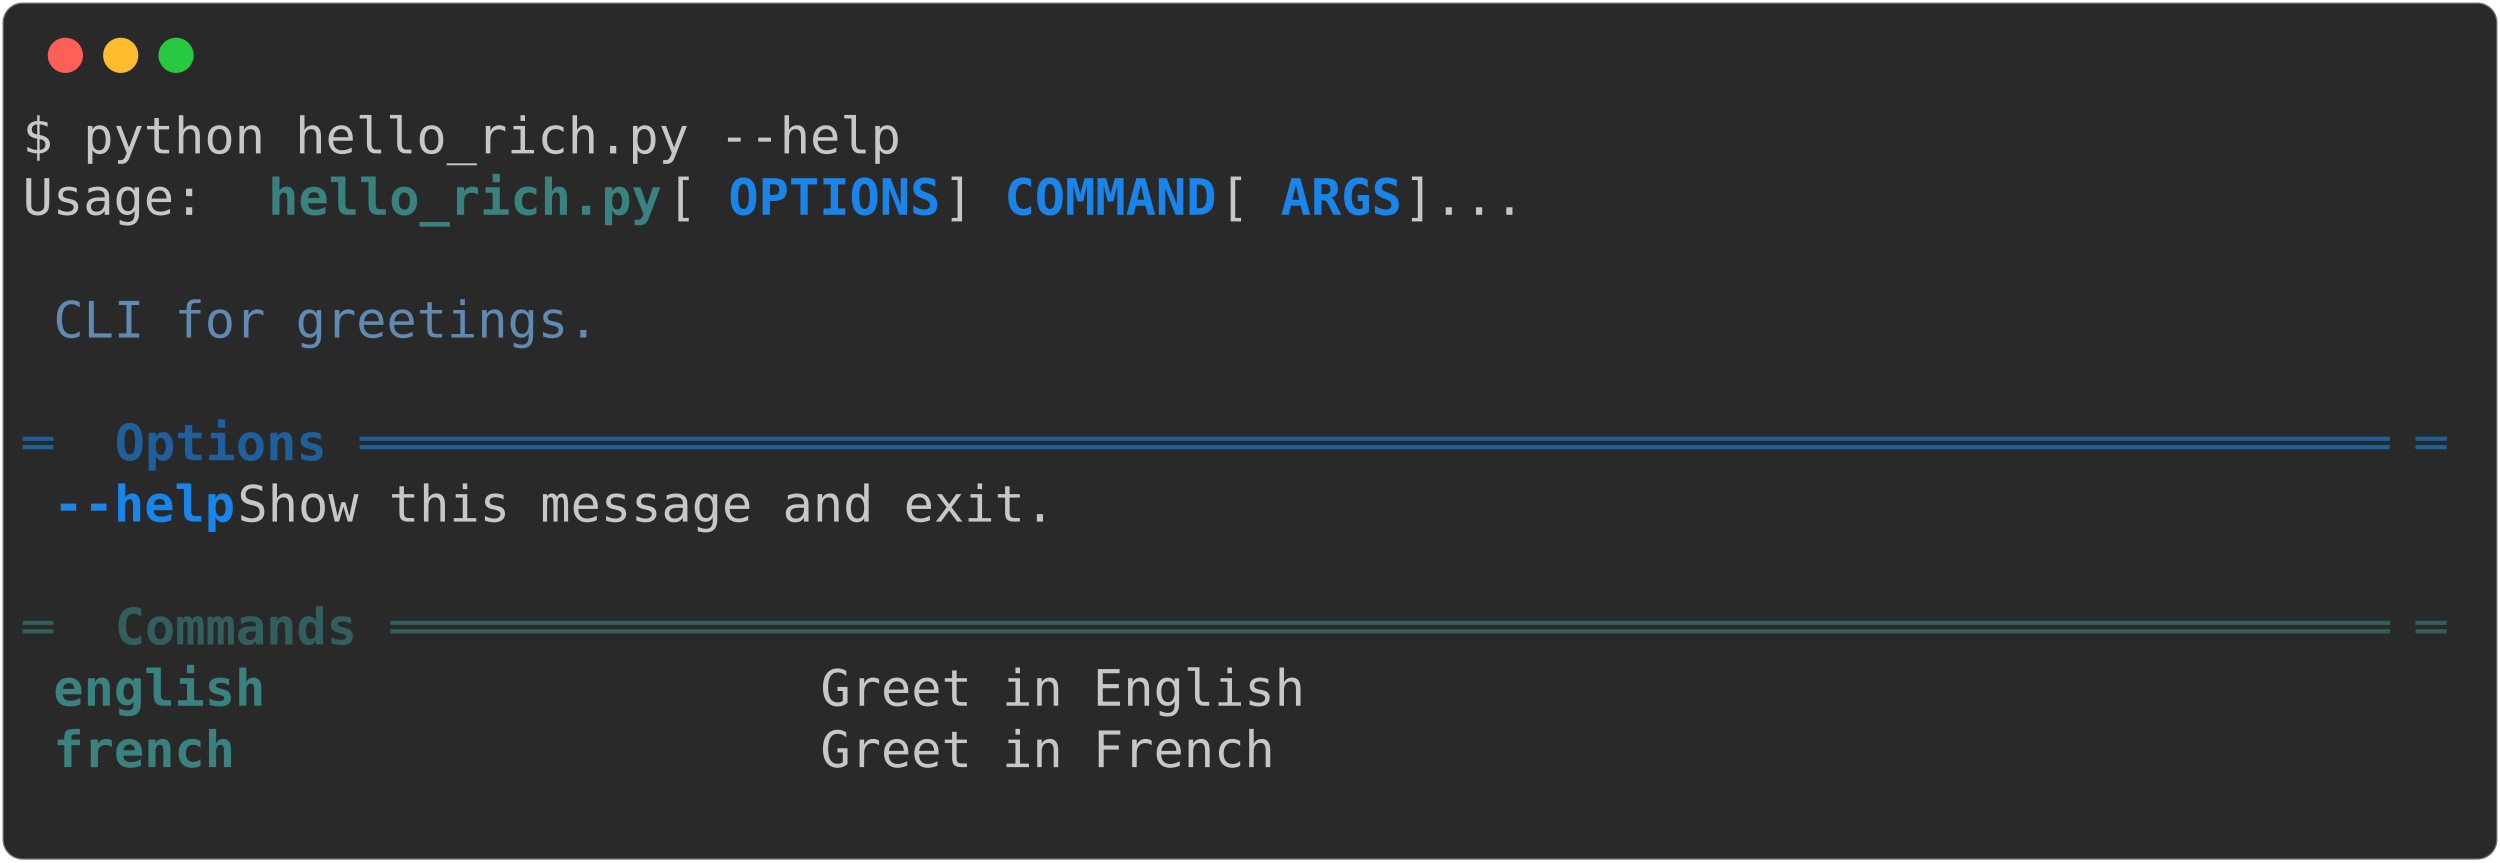
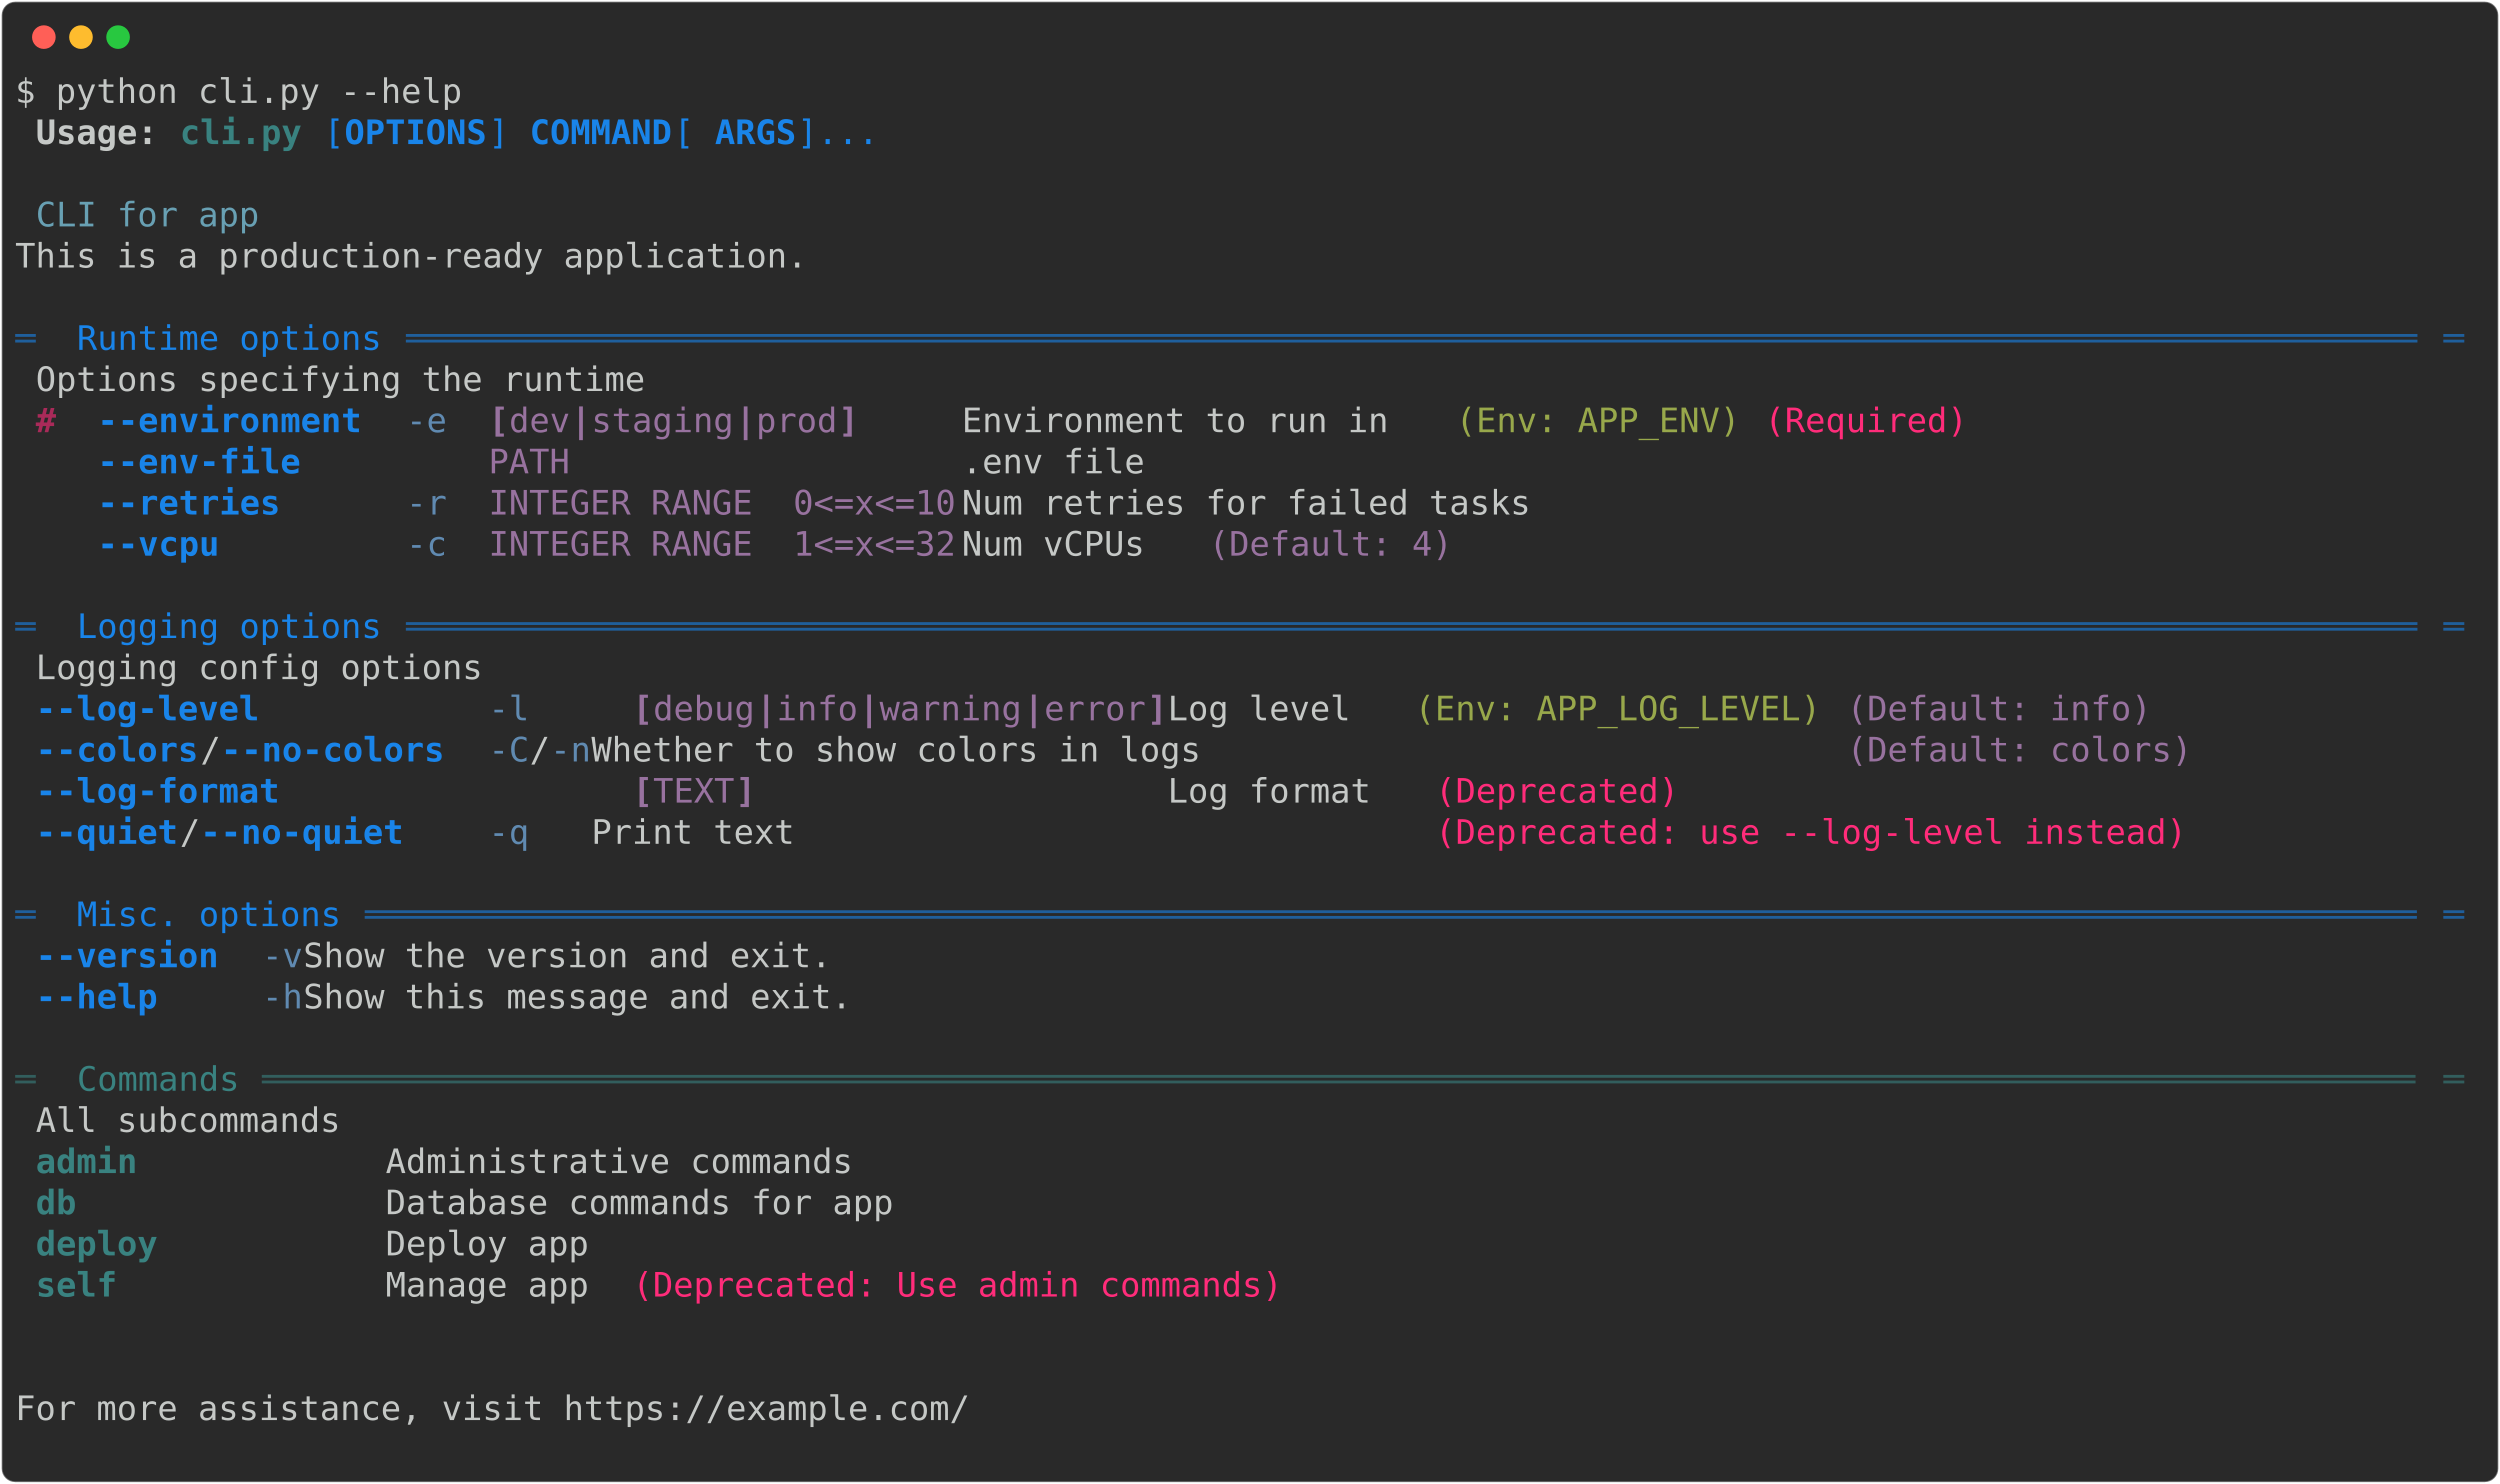
- <svg xmlns="http://www.w3.org/2000/svg" class="rich-terminal" viewBox="0 0 994 342.8">
+ <svg xmlns="http://www.w3.org/2000/svg" class="rich-terminal" viewBox="0 0 1482 879.6">
  <style>

    @font-face {
        font-family: "Fira Code";
        src: local("FiraCode-Regular"),
                url("https://cdnjs.cloudflare.com/ajax/libs/firacode/6.2.0/woff2/FiraCode-Regular.woff2") format("woff2"),
                url("https://cdnjs.cloudflare.com/ajax/libs/firacode/6.2.0/woff/FiraCode-Regular.woff") format("woff");
        font-style: normal;
        font-weight: 400;
    }
    @font-face {
        font-family: "Fira Code";
        src: local("FiraCode-Bold"),
                url("https://cdnjs.cloudflare.com/ajax/libs/firacode/6.2.0/woff2/FiraCode-Bold.woff2") format("woff2"),
                url("https://cdnjs.cloudflare.com/ajax/libs/firacode/6.2.0/woff/FiraCode-Bold.woff") format("woff");
        font-style: bold;
        font-weight: 700;
    }

-     .terminal-4135408502-matrix {
+     .terminal-573491996-matrix {
        font-family: Fira Code, monospace;
        font-size: 20px;
        line-height: 24.4px;
        font-variant-east-asian: full-width;
    }

-     .terminal-4135408502-title {
+     .terminal-573491996-title {
        font-size: 18px;
        font-weight: bold;
        font-family: arial;
    }

-     .terminal-4135408502-r1 { fill: #c5c8c6 }
- .terminal-4135408502-r2 { fill: #398280;font-weight: bold }
- .terminal-4135408502-r3 { fill: #1984e9;font-weight: bold }
- .terminal-4135408502-r4 { fill: #608ab1 }
- .terminal-4135408502-r5 { fill: #1f5f9c }
- .terminal-4135408502-r6 { fill: #1f5f9c;font-weight: bold }
- .terminal-4135408502-r7 { fill: #325e5d }
- .terminal-4135408502-r8 { fill: #325e5d;font-weight: bold }
+     .terminal-573491996-r1 { fill: #c5c8c6 }
+ .terminal-573491996-r2 { fill: #c5c8c6;font-weight: bold }
+ .terminal-573491996-r3 { fill: #398280;font-weight: bold }
+ .terminal-573491996-r4 { fill: #1984e9 }
+ .terminal-573491996-r5 { fill: #1984e9;font-weight: bold }
+ .terminal-573491996-r6 { fill: #68a0b3 }
+ .terminal-573491996-r7 { fill: #1f5f9c }
+ .terminal-573491996-r8 { fill: #a92a59;font-weight: bold }
+ .terminal-573491996-r9 { fill: #608ab1 }
+ .terminal-573491996-r10 { fill: #98729f;font-weight: bold }
+ .terminal-573491996-r11 { fill: #98729f }
+ .terminal-573491996-r12 { fill: #98a84b }
+ .terminal-573491996-r13 { fill: #ff2c7a }
+ .terminal-573491996-r14 { fill: #325e5d }
+ .terminal-573491996-r15 { fill: #398280 }
    </style>
  <defs>
-     <clipPath id="terminal-4135408502-clip-terminal">
-       <rect x="0" y="0" width="975.0" height="291.8" />
-     </clipPath>
-     <clipPath id="terminal-4135408502-line-0">
-       <rect x="0" y="1.5" width="976" height="24.65" />
-     </clipPath>
-     <clipPath id="terminal-4135408502-line-1">
-       <rect x="0" y="25.9" width="976" height="24.65" />
-     </clipPath>
-     <clipPath id="terminal-4135408502-line-2">
-       <rect x="0" y="50.3" width="976" height="24.65" />
-     </clipPath>
-     <clipPath id="terminal-4135408502-line-3">
-       <rect x="0" y="74.7" width="976" height="24.65" />
-     </clipPath>
-     <clipPath id="terminal-4135408502-line-4">
-       <rect x="0" y="99.1" width="976" height="24.65" />
-     </clipPath>
-     <clipPath id="terminal-4135408502-line-5">
-       <rect x="0" y="123.5" width="976" height="24.65" />
-     </clipPath>
-     <clipPath id="terminal-4135408502-line-6">
-       <rect x="0" y="147.9" width="976" height="24.65" />
-     </clipPath>
-     <clipPath id="terminal-4135408502-line-7">
-       <rect x="0" y="172.3" width="976" height="24.65" />
-     </clipPath>
-     <clipPath id="terminal-4135408502-line-8">
-       <rect x="0" y="196.7" width="976" height="24.65" />
-     </clipPath>
-     <clipPath id="terminal-4135408502-line-9">
-       <rect x="0" y="221.1" width="976" height="24.65" />
-     </clipPath>
-     <clipPath id="terminal-4135408502-line-10">
-       <rect x="0" y="245.5" width="976" height="24.65" />
+     <clipPath id="terminal-573491996-clip-terminal">
+       <rect x="0" y="0" width="1463.0" height="828.6" />
+     </clipPath>
+     <clipPath id="terminal-573491996-line-0">
+       <rect x="0" y="1.5" width="1464" height="24.65" />
+     </clipPath>
+     <clipPath id="terminal-573491996-line-1">
+       <rect x="0" y="25.9" width="1464" height="24.65" />
+     </clipPath>
+     <clipPath id="terminal-573491996-line-2">
+       <rect x="0" y="50.3" width="1464" height="24.65" />
+     </clipPath>
+     <clipPath id="terminal-573491996-line-3">
+       <rect x="0" y="74.7" width="1464" height="24.65" />
+     </clipPath>
+     <clipPath id="terminal-573491996-line-4">
+       <rect x="0" y="99.1" width="1464" height="24.65" />
+     </clipPath>
+     <clipPath id="terminal-573491996-line-5">
+       <rect x="0" y="123.5" width="1464" height="24.65" />
+     </clipPath>
+     <clipPath id="terminal-573491996-line-6">
+       <rect x="0" y="147.9" width="1464" height="24.65" />
+     </clipPath>
+     <clipPath id="terminal-573491996-line-7">
+       <rect x="0" y="172.3" width="1464" height="24.65" />
+     </clipPath>
+     <clipPath id="terminal-573491996-line-8">
+       <rect x="0" y="196.7" width="1464" height="24.65" />
+     </clipPath>
+     <clipPath id="terminal-573491996-line-9">
+       <rect x="0" y="221.1" width="1464" height="24.65" />
+     </clipPath>
+     <clipPath id="terminal-573491996-line-10">
+       <rect x="0" y="245.5" width="1464" height="24.65" />
+     </clipPath>
+     <clipPath id="terminal-573491996-line-11">
+       <rect x="0" y="269.9" width="1464" height="24.65" />
+     </clipPath>
+     <clipPath id="terminal-573491996-line-12">
+       <rect x="0" y="294.3" width="1464" height="24.65" />
+     </clipPath>
+     <clipPath id="terminal-573491996-line-13">
+       <rect x="0" y="318.7" width="1464" height="24.65" />
+     </clipPath>
+     <clipPath id="terminal-573491996-line-14">
+       <rect x="0" y="343.1" width="1464" height="24.65" />
+     </clipPath>
+     <clipPath id="terminal-573491996-line-15">
+       <rect x="0" y="367.5" width="1464" height="24.65" />
+     </clipPath>
+     <clipPath id="terminal-573491996-line-16">
+       <rect x="0" y="391.9" width="1464" height="24.65" />
+     </clipPath>
+     <clipPath id="terminal-573491996-line-17">
+       <rect x="0" y="416.3" width="1464" height="24.65" />
+     </clipPath>
+     <clipPath id="terminal-573491996-line-18">
+       <rect x="0" y="440.7" width="1464" height="24.65" />
+     </clipPath>
+     <clipPath id="terminal-573491996-line-19">
+       <rect x="0" y="465.1" width="1464" height="24.65" />
+     </clipPath>
+     <clipPath id="terminal-573491996-line-20">
+       <rect x="0" y="489.5" width="1464" height="24.65" />
+     </clipPath>
+     <clipPath id="terminal-573491996-line-21">
+       <rect x="0" y="513.9" width="1464" height="24.65" />
+     </clipPath>
+     <clipPath id="terminal-573491996-line-22">
+       <rect x="0" y="538.3" width="1464" height="24.65" />
+     </clipPath>
+     <clipPath id="terminal-573491996-line-23">
+       <rect x="0" y="562.7" width="1464" height="24.65" />
+     </clipPath>
+     <clipPath id="terminal-573491996-line-24">
+       <rect x="0" y="587.1" width="1464" height="24.65" />
+     </clipPath>
+     <clipPath id="terminal-573491996-line-25">
+       <rect x="0" y="611.5" width="1464" height="24.65" />
+     </clipPath>
+     <clipPath id="terminal-573491996-line-26">
+       <rect x="0" y="635.9" width="1464" height="24.65" />
+     </clipPath>
+     <clipPath id="terminal-573491996-line-27">
+       <rect x="0" y="660.3" width="1464" height="24.65" />
+     </clipPath>
+     <clipPath id="terminal-573491996-line-28">
+       <rect x="0" y="684.7" width="1464" height="24.65" />
+     </clipPath>
+     <clipPath id="terminal-573491996-line-29">
+       <rect x="0" y="709.1" width="1464" height="24.65" />
+     </clipPath>
+     <clipPath id="terminal-573491996-line-30">
+       <rect x="0" y="733.5" width="1464" height="24.65" />
+     </clipPath>
+     <clipPath id="terminal-573491996-line-31">
+       <rect x="0" y="757.9" width="1464" height="24.65" />
+     </clipPath>
+     <clipPath id="terminal-573491996-line-32">
+       <rect x="0" y="782.3" width="1464" height="24.65" />
    </clipPath>
  </defs>
-   <rect fill="#292929" stroke="rgba(255,255,255,0.35)" stroke-width="1" x="1" y="1" width="992" height="340.8" rx="8" />
+   <rect fill="#292929" stroke="rgba(255,255,255,0.35)" stroke-width="1" x="1" y="1" width="1480" height="877.6" rx="8" />
  <g transform="translate(26,22)">
    <circle cx="0" cy="0" r="7" fill="#ff5f57" />
    <circle cx="22" cy="0" r="7" fill="#febc2e" />
    <circle cx="44" cy="0" r="7" fill="#28c840" />
  </g>
-   <g transform="translate(9, 41)" clip-path="url(#terminal-4135408502-clip-terminal)">
-     <g class="terminal-4135408502-matrix">
-       <text class="terminal-4135408502-r1" x="0" y="20" textLength="353.8" clip-path="url(#terminal-4135408502-line-0)">$ python hello_rich.py --help</text>
-       <text class="terminal-4135408502-r1" x="976" y="20" textLength="12.2" clip-path="url(#terminal-4135408502-line-0)">
- </text>
-       <text class="terminal-4135408502-r1" x="0" y="44.4" textLength="97.6" clip-path="url(#terminal-4135408502-line-1)"> Usage: </text>
-       <text class="terminal-4135408502-r2" x="97.6" y="44.4" textLength="158.6" clip-path="url(#terminal-4135408502-line-1)">hello_rich.py</text>
-       <text class="terminal-4135408502-r1" x="256.2" y="44.4" textLength="24.4" clip-path="url(#terminal-4135408502-line-1)"> [</text>
-       <text class="terminal-4135408502-r3" x="280.6" y="44.4" textLength="85.4" clip-path="url(#terminal-4135408502-line-1)">OPTIONS</text>
-       <text class="terminal-4135408502-r1" x="366" y="44.4" textLength="24.4" clip-path="url(#terminal-4135408502-line-1)">] </text>
-       <text class="terminal-4135408502-r3" x="390.4" y="44.4" textLength="85.4" clip-path="url(#terminal-4135408502-line-1)">COMMAND</text>
-       <text class="terminal-4135408502-r1" x="475.8" y="44.4" textLength="24.4" clip-path="url(#terminal-4135408502-line-1)"> [</text>
-       <text class="terminal-4135408502-r3" x="500.2" y="44.4" textLength="48.8" clip-path="url(#terminal-4135408502-line-1)">ARGS</text>
-       <text class="terminal-4135408502-r1" x="549" y="44.4" textLength="427" clip-path="url(#terminal-4135408502-line-1)">]...                               </text>
-       <text class="terminal-4135408502-r1" x="976" y="44.4" textLength="12.2" clip-path="url(#terminal-4135408502-line-1)">
- </text>
-       <text class="terminal-4135408502-r1" x="976" y="68.8" textLength="12.2" clip-path="url(#terminal-4135408502-line-2)">
- </text>
-       <text class="terminal-4135408502-r4" x="12.2" y="93.2" textLength="219.6" clip-path="url(#terminal-4135408502-line-3)">CLI for greetings.</text>
-       <text class="terminal-4135408502-r1" x="976" y="93.2" textLength="12.2" clip-path="url(#terminal-4135408502-line-3)">
- </text>
-       <text class="terminal-4135408502-r1" x="976" y="117.6" textLength="12.2" clip-path="url(#terminal-4135408502-line-4)">
- </text>
-       <text class="terminal-4135408502-r5" x="0" y="142" textLength="24.4" clip-path="url(#terminal-4135408502-line-5)"> ═</text>
-       <text class="terminal-4135408502-r6" x="36.6" y="142" textLength="85.4" clip-path="url(#terminal-4135408502-line-5)">Options</text>
-       <text class="terminal-4135408502-r5" x="134.2" y="142" textLength="817.4" clip-path="url(#terminal-4135408502-line-5)">═══════════════════════════════════════════════════════════════════</text>
-       <text class="terminal-4135408502-r5" x="951.6" y="142" textLength="24.4" clip-path="url(#terminal-4135408502-line-5)">═ </text>
-       <text class="terminal-4135408502-r1" x="976" y="142" textLength="12.2" clip-path="url(#terminal-4135408502-line-5)">
- </text>
-       <text class="terminal-4135408502-r3" x="12.2" y="166.4" textLength="73.2" clip-path="url(#terminal-4135408502-line-6)">--help</text>
-       <text class="terminal-4135408502-r1" x="85.4" y="166.4" textLength="878.4" clip-path="url(#terminal-4135408502-line-6)">  Show this message and exit.                                           </text>
-       <text class="terminal-4135408502-r1" x="976" y="166.4" textLength="12.2" clip-path="url(#terminal-4135408502-line-6)">
- </text>
-       <text class="terminal-4135408502-r1" x="976" y="190.8" textLength="12.2" clip-path="url(#terminal-4135408502-line-7)">
- </text>
-       <text class="terminal-4135408502-r7" x="0" y="215.2" textLength="24.4" clip-path="url(#terminal-4135408502-line-8)"> ═</text>
-       <text class="terminal-4135408502-r8" x="36.6" y="215.2" textLength="97.6" clip-path="url(#terminal-4135408502-line-8)">Commands</text>
-       <text class="terminal-4135408502-r7" x="146.4" y="215.2" textLength="805.2" clip-path="url(#terminal-4135408502-line-8)">══════════════════════════════════════════════════════════════════</text>
-       <text class="terminal-4135408502-r7" x="951.6" y="215.2" textLength="24.4" clip-path="url(#terminal-4135408502-line-8)">═ </text>
-       <text class="terminal-4135408502-r1" x="976" y="215.2" textLength="12.2" clip-path="url(#terminal-4135408502-line-8)">
- </text>
-       <text class="terminal-4135408502-r2" x="12.2" y="239.6" textLength="292.8" clip-path="url(#terminal-4135408502-line-9)">english                 </text>
-       <text class="terminal-4135408502-r1" x="317.2" y="239.6" textLength="646.6" clip-path="url(#terminal-4135408502-line-9)"> Greet in English                                    </text>
-       <text class="terminal-4135408502-r1" x="976" y="239.6" textLength="12.2" clip-path="url(#terminal-4135408502-line-9)">
- </text>
-       <text class="terminal-4135408502-r2" x="12.2" y="264" textLength="292.8" clip-path="url(#terminal-4135408502-line-10)">french                  </text>
-       <text class="terminal-4135408502-r1" x="317.2" y="264" textLength="646.6" clip-path="url(#terminal-4135408502-line-10)"> Greet in French                                     </text>
-       <text class="terminal-4135408502-r1" x="976" y="264" textLength="12.2" clip-path="url(#terminal-4135408502-line-10)">
- </text>
-       <text class="terminal-4135408502-r1" x="976" y="288.4" textLength="12.2" clip-path="url(#terminal-4135408502-line-11)">
+   <g transform="translate(9, 41)" clip-path="url(#terminal-573491996-clip-terminal)">
+     <g class="terminal-573491996-matrix">
+       <text class="terminal-573491996-r1" x="0" y="20" textLength="268.4" clip-path="url(#terminal-573491996-line-0)">$ python cli.py --help</text>
+       <text class="terminal-573491996-r1" x="1464" y="20" textLength="12.2" clip-path="url(#terminal-573491996-line-0)">
+ </text>
+       <text class="terminal-573491996-r2" x="12.2" y="44.4" textLength="73.2" clip-path="url(#terminal-573491996-line-1)">Usage:</text>
+       <text class="terminal-573491996-r3" x="97.6" y="44.4" textLength="73.2" clip-path="url(#terminal-573491996-line-1)">cli.py</text>
+       <text class="terminal-573491996-r4" x="183" y="44.4" textLength="12.2" clip-path="url(#terminal-573491996-line-1)">[</text>
+       <text class="terminal-573491996-r5" x="195.2" y="44.4" textLength="85.4" clip-path="url(#terminal-573491996-line-1)">OPTIONS</text>
+       <text class="terminal-573491996-r4" x="280.6" y="44.4" textLength="24.4" clip-path="url(#terminal-573491996-line-1)">] </text>
+       <text class="terminal-573491996-r5" x="305" y="44.4" textLength="85.4" clip-path="url(#terminal-573491996-line-1)">COMMAND</text>
+       <text class="terminal-573491996-r4" x="390.4" y="44.4" textLength="24.4" clip-path="url(#terminal-573491996-line-1)"> [</text>
+       <text class="terminal-573491996-r5" x="414.8" y="44.4" textLength="48.8" clip-path="url(#terminal-573491996-line-1)">ARGS</text>
+       <text class="terminal-573491996-r4" x="463.6" y="44.4" textLength="48.8" clip-path="url(#terminal-573491996-line-1)">]...</text>
+       <text class="terminal-573491996-r1" x="1464" y="44.4" textLength="12.2" clip-path="url(#terminal-573491996-line-1)">
+ </text>
+       <text class="terminal-573491996-r1" x="1464" y="68.8" textLength="12.2" clip-path="url(#terminal-573491996-line-2)">
+ </text>
+       <text class="terminal-573491996-r6" x="12.2" y="93.2" textLength="134.2" clip-path="url(#terminal-573491996-line-3)">CLI for app</text>
+       <text class="terminal-573491996-r1" x="1464" y="93.2" textLength="12.2" clip-path="url(#terminal-573491996-line-3)">
+ </text>
+       <text class="terminal-573491996-r1" x="0" y="117.6" textLength="1464" clip-path="url(#terminal-573491996-line-4)"> This is a production-ready application.                                                                                </text>
+       <text class="terminal-573491996-r1" x="1464" y="117.6" textLength="12.2" clip-path="url(#terminal-573491996-line-4)">
+ </text>
+       <text class="terminal-573491996-r1" x="1464" y="142" textLength="12.2" clip-path="url(#terminal-573491996-line-5)">
+ </text>
+       <text class="terminal-573491996-r7" x="0" y="166.4" textLength="24.4" clip-path="url(#terminal-573491996-line-6)"> ═</text>
+       <text class="terminal-573491996-r4" x="36.6" y="166.4" textLength="183" clip-path="url(#terminal-573491996-line-6)">Runtime options</text>
+       <text class="terminal-573491996-r7" x="231.8" y="166.4" textLength="1207.8" clip-path="url(#terminal-573491996-line-6)">═══════════════════════════════════════════════════════════════════════════════════════════════════</text>
+       <text class="terminal-573491996-r7" x="1439.6" y="166.4" textLength="24.4" clip-path="url(#terminal-573491996-line-6)">═ </text>
+       <text class="terminal-573491996-r1" x="1464" y="166.4" textLength="12.2" clip-path="url(#terminal-573491996-line-6)">
+ </text>
+       <text class="terminal-573491996-r1" x="12.2" y="190.8" textLength="366" clip-path="url(#terminal-573491996-line-7)">Options specifying the runtime</text>
+       <text class="terminal-573491996-r1" x="1464" y="190.8" textLength="12.2" clip-path="url(#terminal-573491996-line-7)">
+ </text>
+       <text class="terminal-573491996-r8" x="12.2" y="215.2" textLength="12.2" clip-path="url(#terminal-573491996-line-8)">#</text>
+       <text class="terminal-573491996-r5" x="48.8" y="215.2" textLength="158.6" clip-path="url(#terminal-573491996-line-8)">--environment</text>
+       <text class="terminal-573491996-r9" x="231.8" y="215.2" textLength="24.4" clip-path="url(#terminal-573491996-line-8)">-e</text>
+       <text class="terminal-573491996-r10" x="280.6" y="215.2" textLength="12.2" clip-path="url(#terminal-573491996-line-8)">[</text>
+       <text class="terminal-573491996-r11" x="292.8" y="215.2" textLength="36.6" clip-path="url(#terminal-573491996-line-8)">dev</text>
+       <text class="terminal-573491996-r10" x="329.4" y="215.2" textLength="12.2" clip-path="url(#terminal-573491996-line-8)">|</text>
+       <text class="terminal-573491996-r11" x="341.6" y="215.2" textLength="85.4" clip-path="url(#terminal-573491996-line-8)">staging</text>
+       <text class="terminal-573491996-r10" x="427" y="215.2" textLength="12.2" clip-path="url(#terminal-573491996-line-8)">|</text>
+       <text class="terminal-573491996-r11" x="439.2" y="215.2" textLength="48.8" clip-path="url(#terminal-573491996-line-8)">prod</text>
+       <text class="terminal-573491996-r10" x="488" y="215.2" textLength="12.2" clip-path="url(#terminal-573491996-line-8)">]</text>
+       <text class="terminal-573491996-r1" x="561.2" y="215.2" textLength="292.8" clip-path="url(#terminal-573491996-line-8)">  Environment to run in </text>
+       <text class="terminal-573491996-r12" x="854" y="215.2" textLength="170.8" clip-path="url(#terminal-573491996-line-8)">(Env: APP_ENV)</text>
+       <text class="terminal-573491996-r13" x="1037" y="215.2" textLength="122" clip-path="url(#terminal-573491996-line-8)">(Required)</text>
+       <text class="terminal-573491996-r1" x="1464" y="215.2" textLength="12.2" clip-path="url(#terminal-573491996-line-8)">
+ </text>
+       <text class="terminal-573491996-r5" x="48.8" y="239.6" textLength="158.6" clip-path="url(#terminal-573491996-line-9)">--env-file   </text>
+       <text class="terminal-573491996-r11" x="280.6" y="239.6" textLength="280.6" clip-path="url(#terminal-573491996-line-9)">PATH                   </text>
+       <text class="terminal-573491996-r1" x="561.2" y="239.6" textLength="890.6" clip-path="url(#terminal-573491996-line-9)">  .env file                                                              </text>
+       <text class="terminal-573491996-r1" x="1464" y="239.6" textLength="12.2" clip-path="url(#terminal-573491996-line-9)">
+ </text>
+       <text class="terminal-573491996-r5" x="48.8" y="264" textLength="158.6" clip-path="url(#terminal-573491996-line-10)">--retries    </text>
+       <text class="terminal-573491996-r9" x="231.8" y="264" textLength="24.4" clip-path="url(#terminal-573491996-line-10)">-r</text>
+       <text class="terminal-573491996-r11" x="280.6" y="264" textLength="280.6" clip-path="url(#terminal-573491996-line-10)">INTEGER RANGE  0&lt;=x&lt;=10</text>
+       <text class="terminal-573491996-r1" x="561.2" y="264" textLength="890.6" clip-path="url(#terminal-573491996-line-10)">  Num retries for failed tasks                                           </text>
+       <text class="terminal-573491996-r1" x="1464" y="264" textLength="12.2" clip-path="url(#terminal-573491996-line-10)">
+ </text>
+       <text class="terminal-573491996-r5" x="48.8" y="288.4" textLength="158.6" clip-path="url(#terminal-573491996-line-11)">--vcpu       </text>
+       <text class="terminal-573491996-r9" x="231.8" y="288.4" textLength="24.4" clip-path="url(#terminal-573491996-line-11)">-c</text>
+       <text class="terminal-573491996-r11" x="280.6" y="288.4" textLength="280.6" clip-path="url(#terminal-573491996-line-11)">INTEGER RANGE  1&lt;=x&lt;=32</text>
+       <text class="terminal-573491996-r1" x="561.2" y="288.4" textLength="146.4" clip-path="url(#terminal-573491996-line-11)">  Num vCPUs </text>
+       <text class="terminal-573491996-r11" x="707.6" y="288.4" textLength="146.4" clip-path="url(#terminal-573491996-line-11)">(Default: 4)</text>
+       <text class="terminal-573491996-r1" x="1464" y="288.4" textLength="12.2" clip-path="url(#terminal-573491996-line-11)">
+ </text>
+       <text class="terminal-573491996-r1" x="1464" y="312.8" textLength="12.2" clip-path="url(#terminal-573491996-line-12)">
+ </text>
+       <text class="terminal-573491996-r7" x="0" y="337.2" textLength="24.4" clip-path="url(#terminal-573491996-line-13)"> ═</text>
+       <text class="terminal-573491996-r4" x="36.6" y="337.2" textLength="183" clip-path="url(#terminal-573491996-line-13)">Logging options</text>
+       <text class="terminal-573491996-r7" x="231.8" y="337.2" textLength="1207.8" clip-path="url(#terminal-573491996-line-13)">═══════════════════════════════════════════════════════════════════════════════════════════════════</text>
+       <text class="terminal-573491996-r7" x="1439.6" y="337.2" textLength="24.4" clip-path="url(#terminal-573491996-line-13)">═ </text>
+       <text class="terminal-573491996-r1" x="1464" y="337.2" textLength="12.2" clip-path="url(#terminal-573491996-line-13)">
+ </text>
+       <text class="terminal-573491996-r1" x="12.2" y="361.6" textLength="268.4" clip-path="url(#terminal-573491996-line-14)">Logging config options</text>
+       <text class="terminal-573491996-r1" x="1464" y="361.6" textLength="12.2" clip-path="url(#terminal-573491996-line-14)">
+ </text>
+       <text class="terminal-573491996-r5" x="12.2" y="386" textLength="244" clip-path="url(#terminal-573491996-line-15)">--log-level         </text>
+       <text class="terminal-573491996-r9" x="280.6" y="386" textLength="61" clip-path="url(#terminal-573491996-line-15)">-l   </text>
+       <text class="terminal-573491996-r10" x="366" y="386" textLength="12.2" clip-path="url(#terminal-573491996-line-15)">[</text>
+       <text class="terminal-573491996-r11" x="378.2" y="386" textLength="61" clip-path="url(#terminal-573491996-line-15)">debug</text>
+       <text class="terminal-573491996-r10" x="439.2" y="386" textLength="12.2" clip-path="url(#terminal-573491996-line-15)">|</text>
+       <text class="terminal-573491996-r11" x="451.4" y="386" textLength="48.8" clip-path="url(#terminal-573491996-line-15)">info</text>
+       <text class="terminal-573491996-r10" x="500.2" y="386" textLength="12.2" clip-path="url(#terminal-573491996-line-15)">|</text>
+       <text class="terminal-573491996-r11" x="512.4" y="386" textLength="85.4" clip-path="url(#terminal-573491996-line-15)">warning</text>
+       <text class="terminal-573491996-r10" x="597.8" y="386" textLength="12.2" clip-path="url(#terminal-573491996-line-15)">|</text>
+       <text class="terminal-573491996-r11" x="610" y="386" textLength="61" clip-path="url(#terminal-573491996-line-15)">error</text>
+       <text class="terminal-573491996-r10" x="671" y="386" textLength="12.2" clip-path="url(#terminal-573491996-line-15)">]</text>
+       <text class="terminal-573491996-r1" x="683.2" y="386" textLength="146.4" clip-path="url(#terminal-573491996-line-15)">  Log level </text>
+       <text class="terminal-573491996-r12" x="829.6" y="386" textLength="244" clip-path="url(#terminal-573491996-line-15)">(Env: APP_LOG_LEVEL)</text>
+       <text class="terminal-573491996-r11" x="1085.8" y="386" textLength="183" clip-path="url(#terminal-573491996-line-15)">(Default: info)</text>
+       <text class="terminal-573491996-r1" x="1464" y="386" textLength="12.2" clip-path="url(#terminal-573491996-line-15)">
+ </text>
+       <text class="terminal-573491996-r5" x="12.2" y="410.4" textLength="97.6" clip-path="url(#terminal-573491996-line-16)">--colors</text>
+       <text class="terminal-573491996-r1" x="109.8" y="410.4" textLength="12.2" clip-path="url(#terminal-573491996-line-16)">/</text>
+       <text class="terminal-573491996-r5" x="122" y="410.4" textLength="134.2" clip-path="url(#terminal-573491996-line-16)">--no-colors</text>
+       <text class="terminal-573491996-r9" x="280.6" y="410.4" textLength="24.4" clip-path="url(#terminal-573491996-line-16)">-C</text>
+       <text class="terminal-573491996-r1" x="305" y="410.4" textLength="12.2" clip-path="url(#terminal-573491996-line-16)">/</text>
+       <text class="terminal-573491996-r9" x="317.2" y="410.4" textLength="24.4" clip-path="url(#terminal-573491996-line-16)">-n</text>
+       <text class="terminal-573491996-r1" x="341.6" y="410.4" textLength="744.2" clip-path="url(#terminal-573491996-line-16)">                              Whether to show colors in logs </text>
+       <text class="terminal-573491996-r11" x="1085.8" y="410.4" textLength="207.4" clip-path="url(#terminal-573491996-line-16)">(Default: colors)</text>
+       <text class="terminal-573491996-r1" x="1464" y="410.4" textLength="12.2" clip-path="url(#terminal-573491996-line-16)">
+ </text>
+       <text class="terminal-573491996-r5" x="12.2" y="434.8" textLength="244" clip-path="url(#terminal-573491996-line-17)">--log-format        </text>
+       <text class="terminal-573491996-r10" x="366" y="434.8" textLength="12.2" clip-path="url(#terminal-573491996-line-17)">[</text>
+       <text class="terminal-573491996-r11" x="378.2" y="434.8" textLength="48.8" clip-path="url(#terminal-573491996-line-17)">TEXT</text>
+       <text class="terminal-573491996-r10" x="427" y="434.8" textLength="12.2" clip-path="url(#terminal-573491996-line-17)">]</text>
+       <text class="terminal-573491996-r1" x="683.2" y="434.8" textLength="158.6" clip-path="url(#terminal-573491996-line-17)">  Log format </text>
+       <text class="terminal-573491996-r13" x="841.8" y="434.8" textLength="146.4" clip-path="url(#terminal-573491996-line-17)">(Deprecated)</text>
+       <text class="terminal-573491996-r1" x="1464" y="434.8" textLength="12.2" clip-path="url(#terminal-573491996-line-17)">
+ </text>
+       <text class="terminal-573491996-r5" x="12.2" y="459.2" textLength="85.4" clip-path="url(#terminal-573491996-line-18)">--quiet</text>
+       <text class="terminal-573491996-r1" x="97.6" y="459.2" textLength="12.2" clip-path="url(#terminal-573491996-line-18)">/</text>
+       <text class="terminal-573491996-r5" x="109.8" y="459.2" textLength="122" clip-path="url(#terminal-573491996-line-18)">--no-quiet</text>
+       <text class="terminal-573491996-r9" x="280.6" y="459.2" textLength="61" clip-path="url(#terminal-573491996-line-18)">-q   </text>
+       <text class="terminal-573491996-r1" x="341.6" y="459.2" textLength="500.2" clip-path="url(#terminal-573491996-line-18)">                              Print text </text>
+       <text class="terminal-573491996-r13" x="841.8" y="459.2" textLength="451.4" clip-path="url(#terminal-573491996-line-18)">(Deprecated: use --log-level instead)</text>
+       <text class="terminal-573491996-r1" x="1464" y="459.2" textLength="12.2" clip-path="url(#terminal-573491996-line-18)">
+ </text>
+       <text class="terminal-573491996-r1" x="1464" y="483.6" textLength="12.2" clip-path="url(#terminal-573491996-line-19)">
+ </text>
+       <text class="terminal-573491996-r7" x="0" y="508" textLength="24.4" clip-path="url(#terminal-573491996-line-20)"> ═</text>
+       <text class="terminal-573491996-r4" x="36.6" y="508" textLength="158.6" clip-path="url(#terminal-573491996-line-20)">Misc. options</text>
+       <text class="terminal-573491996-r7" x="207.4" y="508" textLength="1232.2" clip-path="url(#terminal-573491996-line-20)">═════════════════════════════════════════════════════════════════════════════════════════════════════</text>
+       <text class="terminal-573491996-r7" x="1439.6" y="508" textLength="24.4" clip-path="url(#terminal-573491996-line-20)">═ </text>
+       <text class="terminal-573491996-r1" x="1464" y="508" textLength="12.2" clip-path="url(#terminal-573491996-line-20)">
+ </text>
+       <text class="terminal-573491996-r5" x="12.2" y="532.4" textLength="109.8" clip-path="url(#terminal-573491996-line-21)">--version</text>
+       <text class="terminal-573491996-r9" x="146.4" y="532.4" textLength="24.4" clip-path="url(#terminal-573491996-line-21)">-v</text>
+       <text class="terminal-573491996-r1" x="170.8" y="532.4" textLength="1281" clip-path="url(#terminal-573491996-line-21)">  Show the version and exit.                                                                             </text>
+       <text class="terminal-573491996-r1" x="1464" y="532.4" textLength="12.2" clip-path="url(#terminal-573491996-line-21)">
+ </text>
+       <text class="terminal-573491996-r5" x="12.2" y="556.8" textLength="109.8" clip-path="url(#terminal-573491996-line-22)">--help   </text>
+       <text class="terminal-573491996-r9" x="146.4" y="556.8" textLength="24.4" clip-path="url(#terminal-573491996-line-22)">-h</text>
+       <text class="terminal-573491996-r1" x="170.8" y="556.8" textLength="1281" clip-path="url(#terminal-573491996-line-22)">  Show this message and exit.                                                                            </text>
+       <text class="terminal-573491996-r1" x="1464" y="556.8" textLength="12.2" clip-path="url(#terminal-573491996-line-22)">
+ </text>
+       <text class="terminal-573491996-r1" x="1464" y="581.2" textLength="12.2" clip-path="url(#terminal-573491996-line-23)">
+ </text>
+       <text class="terminal-573491996-r14" x="0" y="605.6" textLength="24.4" clip-path="url(#terminal-573491996-line-24)"> ═</text>
+       <text class="terminal-573491996-r15" x="36.6" y="605.6" textLength="97.6" clip-path="url(#terminal-573491996-line-24)">Commands</text>
+       <text class="terminal-573491996-r14" x="146.4" y="605.6" textLength="1293.2" clip-path="url(#terminal-573491996-line-24)">══════════════════════════════════════════════════════════════════════════════════════════════════════════</text>
+       <text class="terminal-573491996-r14" x="1439.6" y="605.6" textLength="24.4" clip-path="url(#terminal-573491996-line-24)">═ </text>
+       <text class="terminal-573491996-r1" x="1464" y="605.6" textLength="12.2" clip-path="url(#terminal-573491996-line-24)">
+ </text>
+       <text class="terminal-573491996-r1" x="12.2" y="630" textLength="183" clip-path="url(#terminal-573491996-line-25)">All subcommands</text>
+       <text class="terminal-573491996-r1" x="1464" y="630" textLength="12.2" clip-path="url(#terminal-573491996-line-25)">
+ </text>
+       <text class="terminal-573491996-r3" x="12.2" y="654.4" textLength="195.2" clip-path="url(#terminal-573491996-line-26)">admin           </text>
+       <text class="terminal-573491996-r1" x="219.6" y="654.4" textLength="1232.2" clip-path="url(#terminal-573491996-line-26)"> Administrative commands                                                                             </text>
+       <text class="terminal-573491996-r1" x="1464" y="654.4" textLength="12.2" clip-path="url(#terminal-573491996-line-26)">
+ </text>
+       <text class="terminal-573491996-r3" x="12.2" y="678.8" textLength="195.2" clip-path="url(#terminal-573491996-line-27)">db              </text>
+       <text class="terminal-573491996-r1" x="219.6" y="678.8" textLength="1232.2" clip-path="url(#terminal-573491996-line-27)"> Database commands for app                                                                           </text>
+       <text class="terminal-573491996-r1" x="1464" y="678.8" textLength="12.2" clip-path="url(#terminal-573491996-line-27)">
+ </text>
+       <text class="terminal-573491996-r3" x="12.2" y="703.2" textLength="195.2" clip-path="url(#terminal-573491996-line-28)">deploy          </text>
+       <text class="terminal-573491996-r1" x="219.6" y="703.2" textLength="1232.2" clip-path="url(#terminal-573491996-line-28)"> Deploy app                                                                                          </text>
+       <text class="terminal-573491996-r1" x="1464" y="703.2" textLength="12.2" clip-path="url(#terminal-573491996-line-28)">
+ </text>
+       <text class="terminal-573491996-r3" x="12.2" y="727.6" textLength="195.2" clip-path="url(#terminal-573491996-line-29)">self            </text>
+       <text class="terminal-573491996-r1" x="219.6" y="727.6" textLength="146.4" clip-path="url(#terminal-573491996-line-29)"> Manage app </text>
+       <text class="terminal-573491996-r13" x="366" y="727.6" textLength="390.4" clip-path="url(#terminal-573491996-line-29)">(Deprecated: Use admin commands)</text>
+       <text class="terminal-573491996-r1" x="1464" y="727.6" textLength="12.2" clip-path="url(#terminal-573491996-line-29)">
+ </text>
+       <text class="terminal-573491996-r1" x="1464" y="752" textLength="12.2" clip-path="url(#terminal-573491996-line-30)">
+ </text>
+       <text class="terminal-573491996-r1" x="1464" y="776.4" textLength="12.2" clip-path="url(#terminal-573491996-line-31)">
+ </text>
+       <text class="terminal-573491996-r1" x="0" y="800.8" textLength="1464" clip-path="url(#terminal-573491996-line-32)"> For more assistance, visit https://example.com/                                                                        </text>
+       <text class="terminal-573491996-r1" x="1464" y="800.8" textLength="12.2" clip-path="url(#terminal-573491996-line-32)">
+ </text>
+       <text class="terminal-573491996-r1" x="1464" y="825.2" textLength="12.2" clip-path="url(#terminal-573491996-line-33)">
</text>
    </g>
  </g>
</svg>
